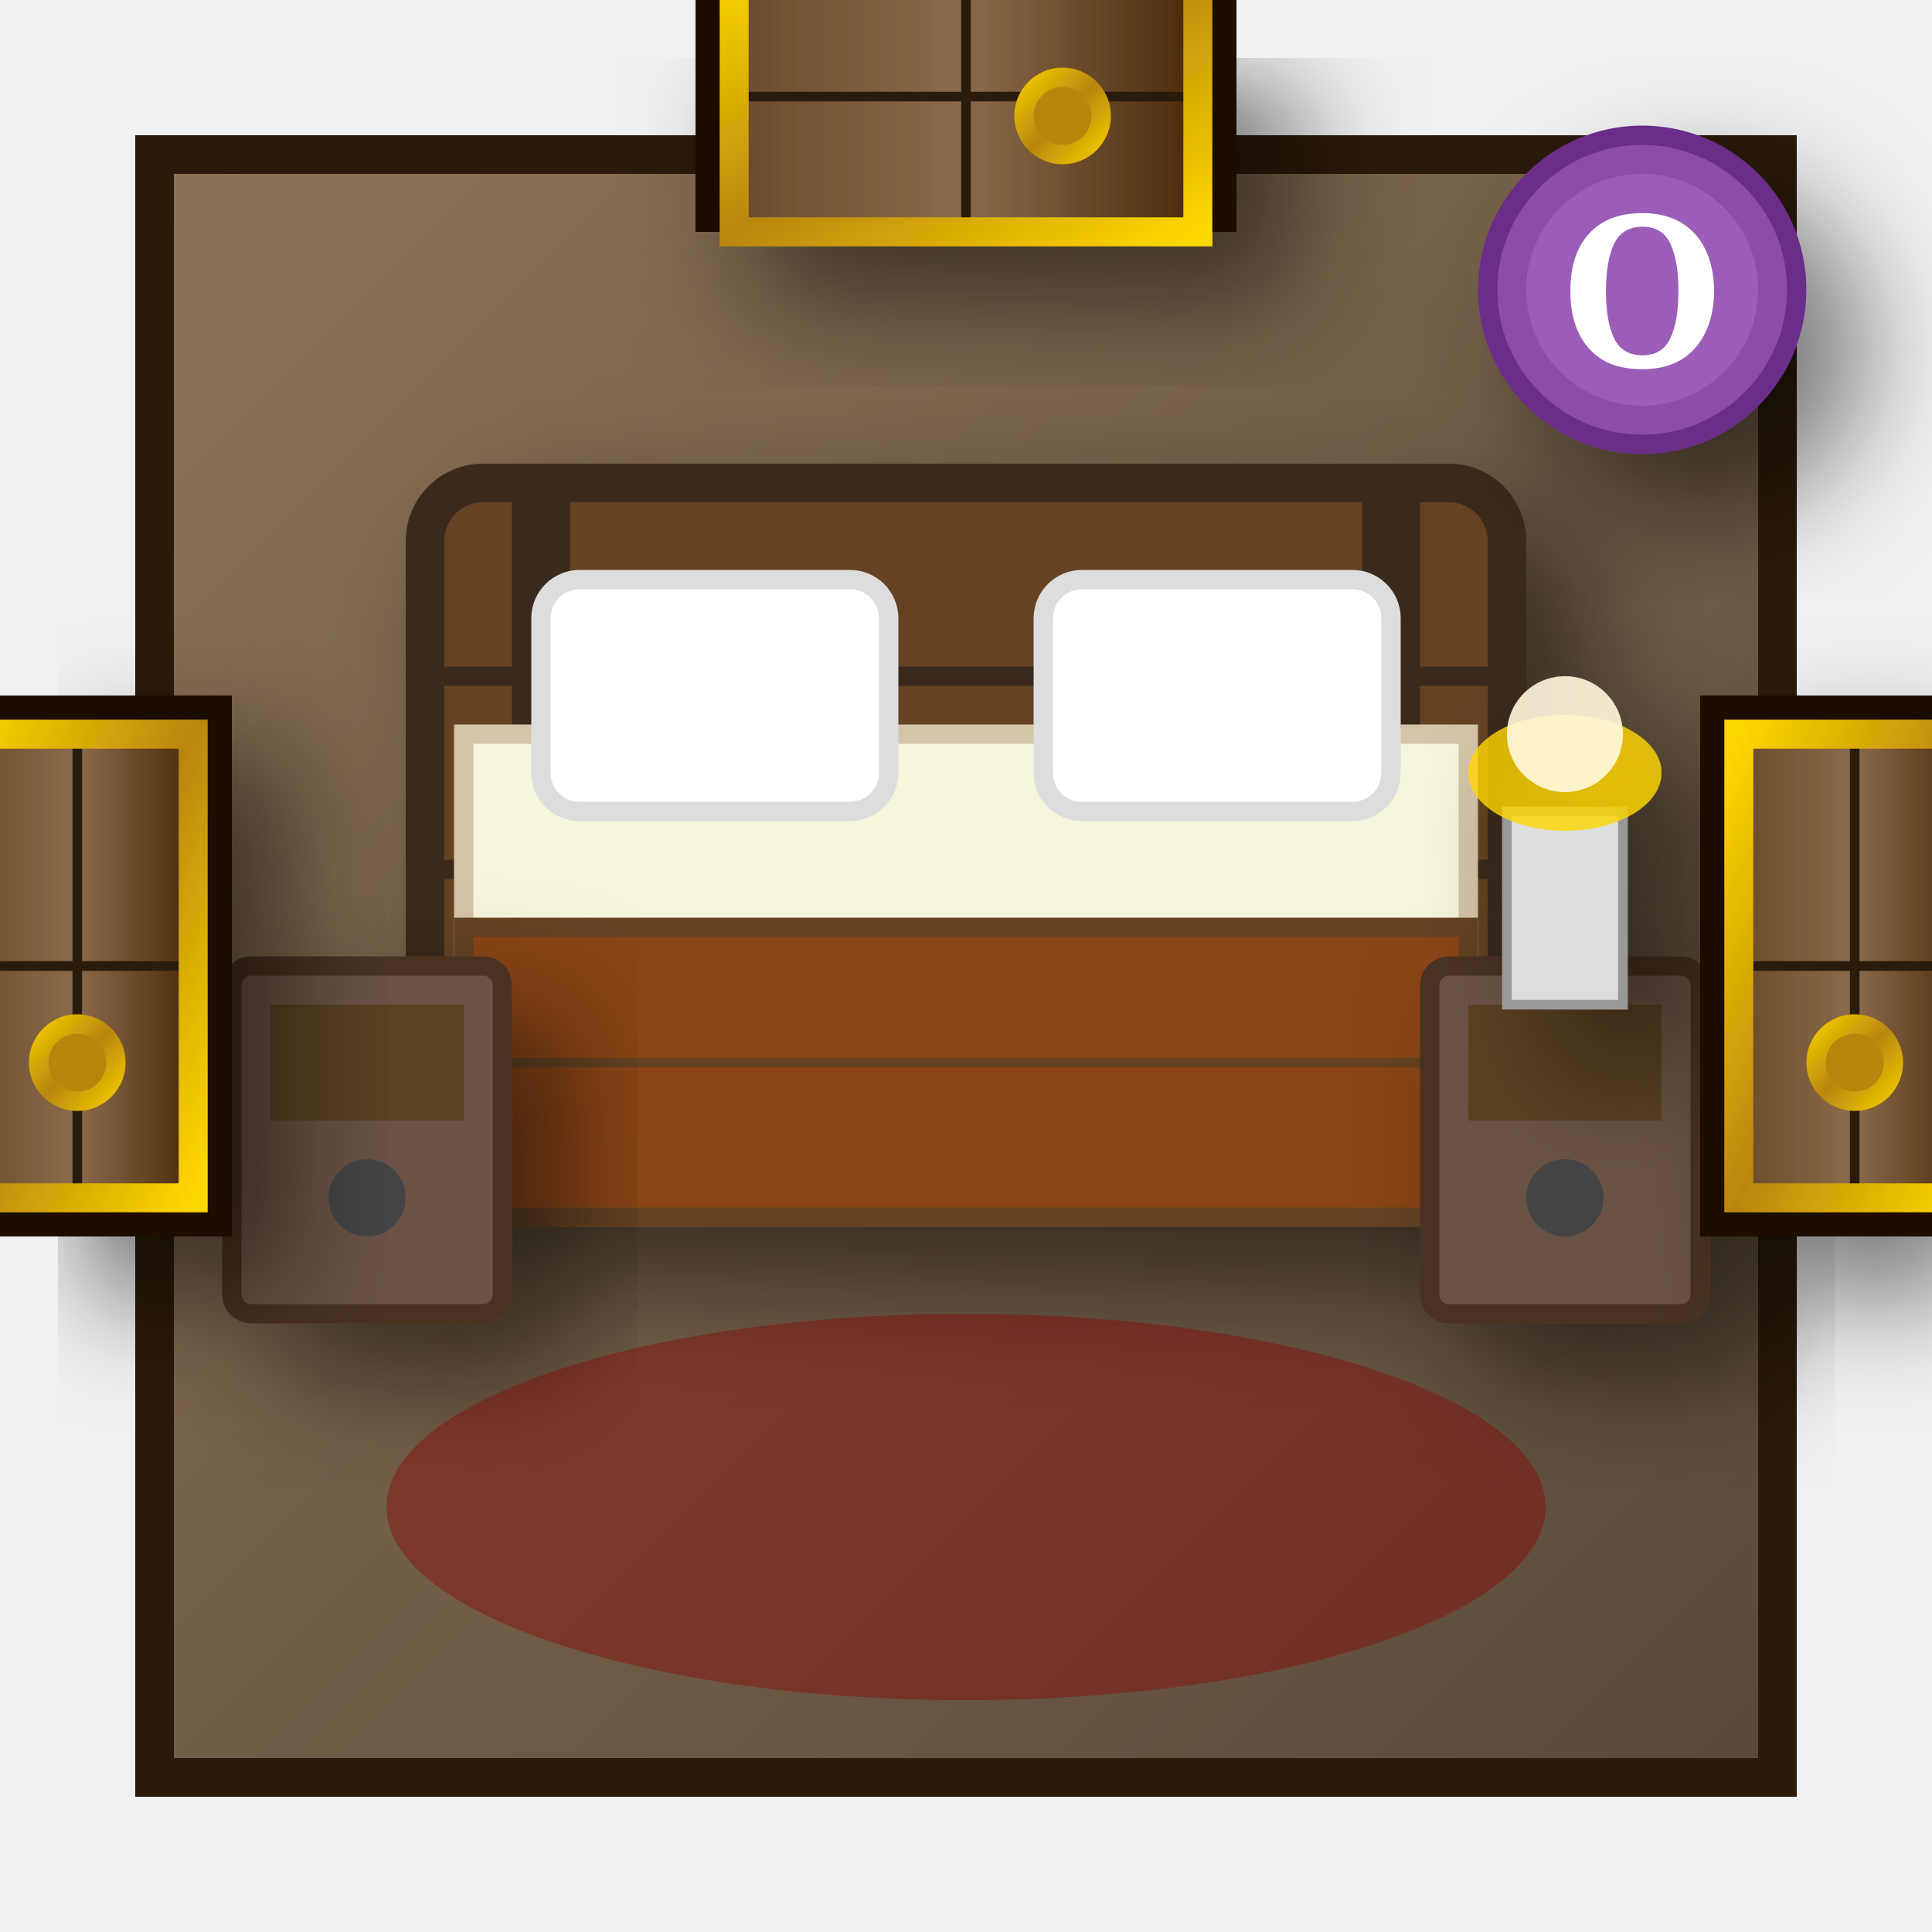
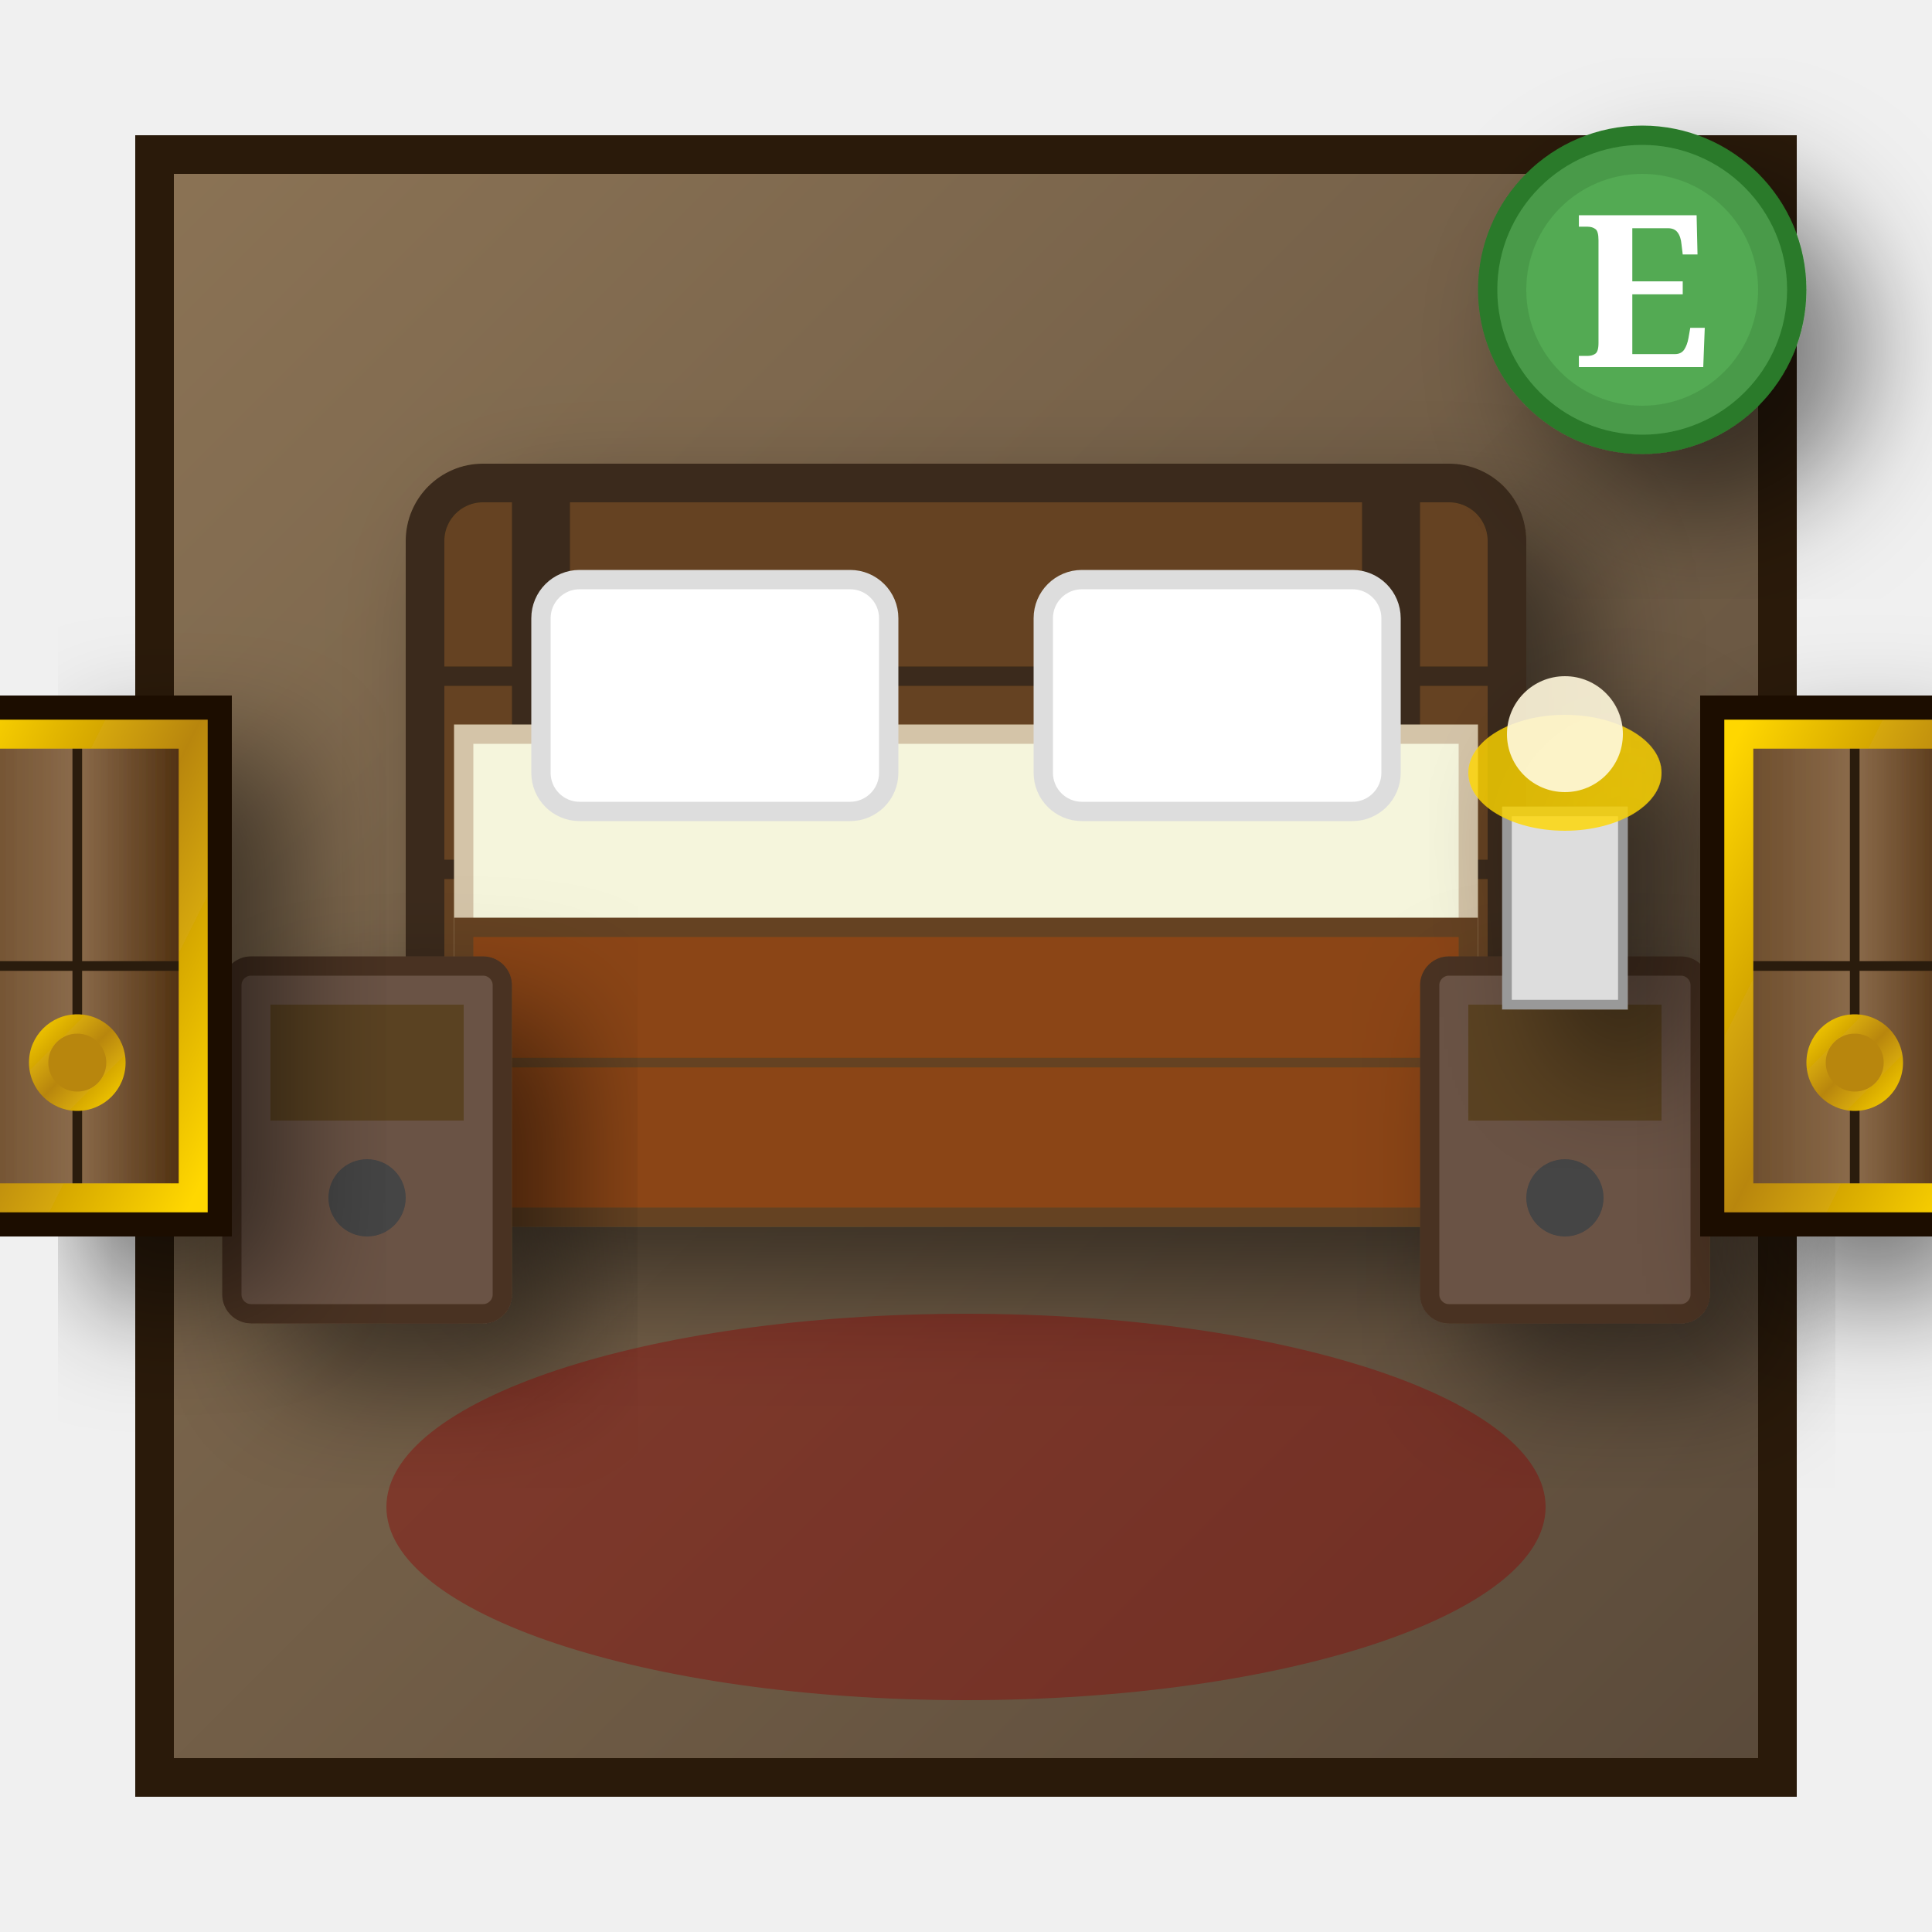
<svg xmlns="http://www.w3.org/2000/svg" viewBox="0 0 100 100" width="400" height="400">
  <defs>
    <linearGradient id="floorGrad" x1="0%" y1="0%" x2="100%" y2="100%">
      <stop offset="0%" style="stop-color:#8B7355" />
      <stop offset="100%" style="stop-color:#5A4A3A" />
    </linearGradient>
    <linearGradient id="doorWood" x1="0%" y1="0%" x2="100%" y2="0%">
      <stop offset="0%" style="stop-color:#6B4B2A" />
      <stop offset="50%" style="stop-color:#8B6B4B" />
      <stop offset="100%" style="stop-color:#4A2A0A" />
    </linearGradient>
    <linearGradient id="goldTrim" x1="0%" y1="0%" x2="100%" y2="100%">
      <stop offset="0%" style="stop-color:#FFD700" />
      <stop offset="50%" style="stop-color:#B8860B" />
      <stop offset="100%" style="stop-color:#FFD700" />
    </linearGradient>
    <filter id="softShadow" x="-50%" y="-50%" width="200%" height="200%">
      <feGaussianBlur in="SourceAlpha" stdDeviation="3" />
      <feOffset dx="3" dy="3" result="offsetblur" />
      <feComponentTransfer>
        <feFuncA type="linear" slope="0.5" />
      </feComponentTransfer>
      <feMerge>
        <feMergeNode />
        <feMergeNode in="SourceGraphic" />
      </feMerge>
    </filter>
  </defs>
  <rect x="8" y="8" width="84" height="84" fill="url(#floorGrad)" stroke="#2A1A0A" stroke-width="2" />
  <g filter="url(#softShadow)">
    <rect x="22" y="25" width="56" height="35" fill="#654321" stroke="#3A2A1A" stroke-width="2" rx="3" />
    <line x1="28" y1="25" x2="28" y2="60" stroke="#3A2A1A" stroke-width="3" />
    <line x1="72" y1="25" x2="72" y2="60" stroke="#3A2A1A" stroke-width="3" />
    <line x1="22" y1="35" x2="78" y2="35" stroke="#3A2A1A" stroke-width="1" />
    <line x1="22" y1="45" x2="78" y2="45" stroke="#3A2A1A" stroke-width="1" />
    <rect x="24" y="38" width="52" height="20" fill="#F5F5DC" stroke="#D4C4A8" stroke-width="1" />
    <rect x="28" y="30" width="18" height="12" fill="#FFF" stroke="#DDD" stroke-width="1" rx="2" />
    <rect x="54" y="30" width="18" height="12" fill="#FFF" stroke="#DDD" stroke-width="1" rx="2" />
    <rect x="24" y="48" width="52" height="15" fill="#8B4513" stroke="#654321" stroke-width="1" />
    <line x1="24" y1="55" x2="76" y2="55" stroke="#654321" stroke-width="0.5" />
  </g>
  <g filter="url(#softShadow)">
    <rect x="12" y="50" width="14" height="18" fill="#6B5344" stroke="#4A3324" stroke-width="1" rx="1" />
    <rect x="14" y="52" width="10" height="6" fill="#5A4324" />
    <circle cx="19" cy="62" r="2" fill="#444" />
  </g>
  <g filter="url(#softShadow)">
    <rect x="74" y="50" width="14" height="18" fill="#6B5344" stroke="#4A3324" stroke-width="1" rx="1" />
    <rect x="76" y="52" width="10" height="6" fill="#5A4324" />
    <circle cx="81" cy="62" r="2" fill="#444" />
  </g>
  <g filter="url(#softShadow)">
    <rect x="78" y="42" width="6" height="10" fill="#DDD" stroke="#999" stroke-width="0.5" />
    <ellipse cx="81" cy="40" rx="5" ry="3" fill="#FFD700" opacity="0.8" />
    <circle cx="81" cy="38" r="3" fill="#FFF8DC" opacity="0.9" />
  </g>
  <ellipse cx="50" cy="78" rx="30" ry="10" fill="#8B0000" opacity="0.4" />
  <g filter="url(#softShadow)">
-     <rect x="36" y="-4" width="28" height="16" fill="#1A0A00" />
-     <rect x="38" y="-2" width="24" height="14" fill="url(#doorWood)" />
-     <line x1="50" y1="-2" x2="50" y2="12" stroke="#2A1A0A" stroke-width="0.5" />
-     <line x1="38" y1="5" x2="62" y2="5" stroke="#2A1A0A" stroke-width="0.5" />
-     <rect x="38" y="-2" width="24" height="14" fill="none" stroke="url(#goldTrim)" stroke-width="1.5" />
-     <circle cx="55" cy="6" r="2.5" fill="url(#goldTrim)" />
-     <circle cx="55" cy="6" r="1.5" fill="#B8860B" />
-   </g>
-   <g filter="url(#softShadow)">
    <rect x="88" y="36" width="16" height="28" fill="#1A0A00" />
    <rect x="90" y="38" width="12" height="24" fill="url(#doorWood)" />
    <line x1="90" y1="50" x2="102" y2="50" stroke="#2A1A0A" stroke-width="0.5" />
    <line x1="96" y1="38" x2="96" y2="62" stroke="#2A1A0A" stroke-width="0.5" />
    <rect x="90" y="38" width="12" height="24" fill="none" stroke="url(#goldTrim)" stroke-width="1.5" />
    <circle cx="96" cy="55" r="2.5" fill="url(#goldTrim)" />
    <circle cx="96" cy="55" r="1.5" fill="#B8860B" />
  </g>
  <g filter="url(#softShadow)">
    <rect x="-4" y="36" width="16" height="28" fill="#1A0A00" />
    <rect x="-2" y="38" width="12" height="24" fill="url(#doorWood)" />
    <line x1="-2" y1="50" x2="10" y2="50" stroke="#2A1A0A" stroke-width="0.5" />
    <line x1="4" y1="38" x2="4" y2="62" stroke="#2A1A0A" stroke-width="0.5" />
    <rect x="-2" y="38" width="12" height="24" fill="none" stroke="url(#goldTrim)" stroke-width="1.5" />
    <circle cx="4" cy="55" r="2.5" fill="url(#goldTrim)" />
    <circle cx="4" cy="55" r="1.5" fill="#B8860B" />
  </g>
  <g filter="url(#softShadow)">
-     <circle cx="85" cy="15" r="8" fill="#8B4DA8" stroke="#6B2D88" stroke-width="1" />
-     <circle cx="85" cy="15" r="6" fill="#AB6DC8" opacity="0.5" />
-     <text x="85" y="19" text-anchor="middle" font-size="11" fill="#FFF" font-weight="bold" font-family="serif">O</text>
+     <circle cx="85" cy="15" r="8" fill="#4A9A4A" stroke="#2A7A2A" stroke-width="1" />
+     <circle cx="85" cy="15" r="6" fill="#5ABA5A" opacity="0.5" />
+     <text x="85" y="19" text-anchor="middle" font-size="11" fill="#FFF" font-weight="bold" font-family="serif">E</text>
  </g>
</svg>
